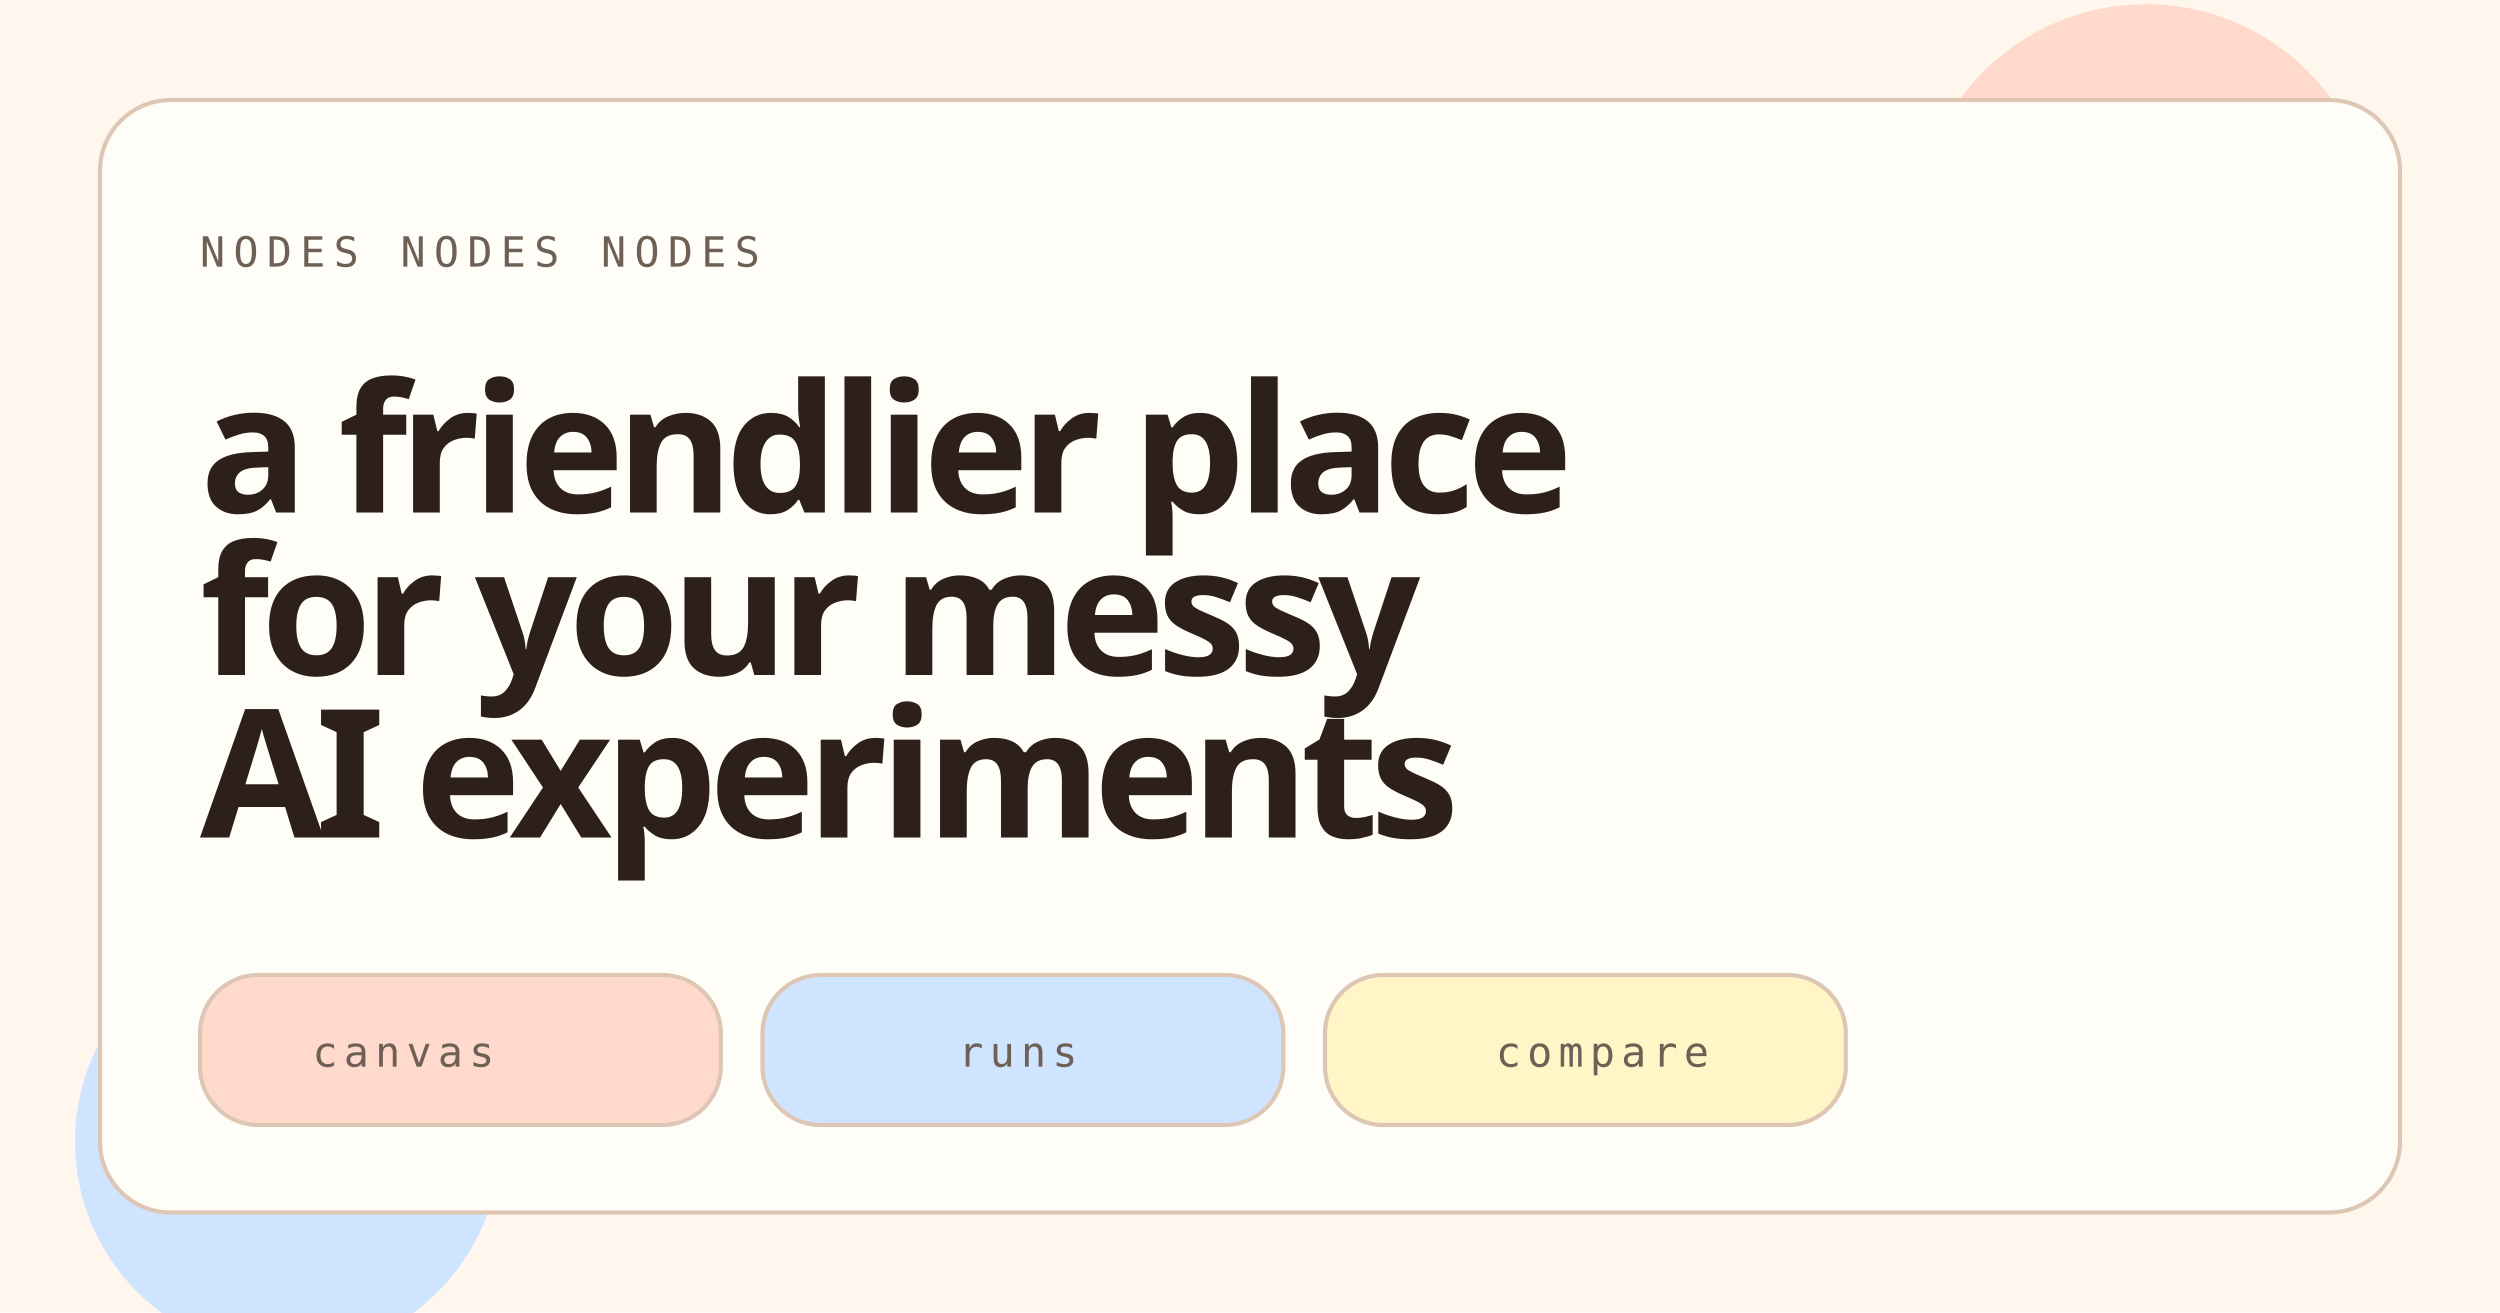
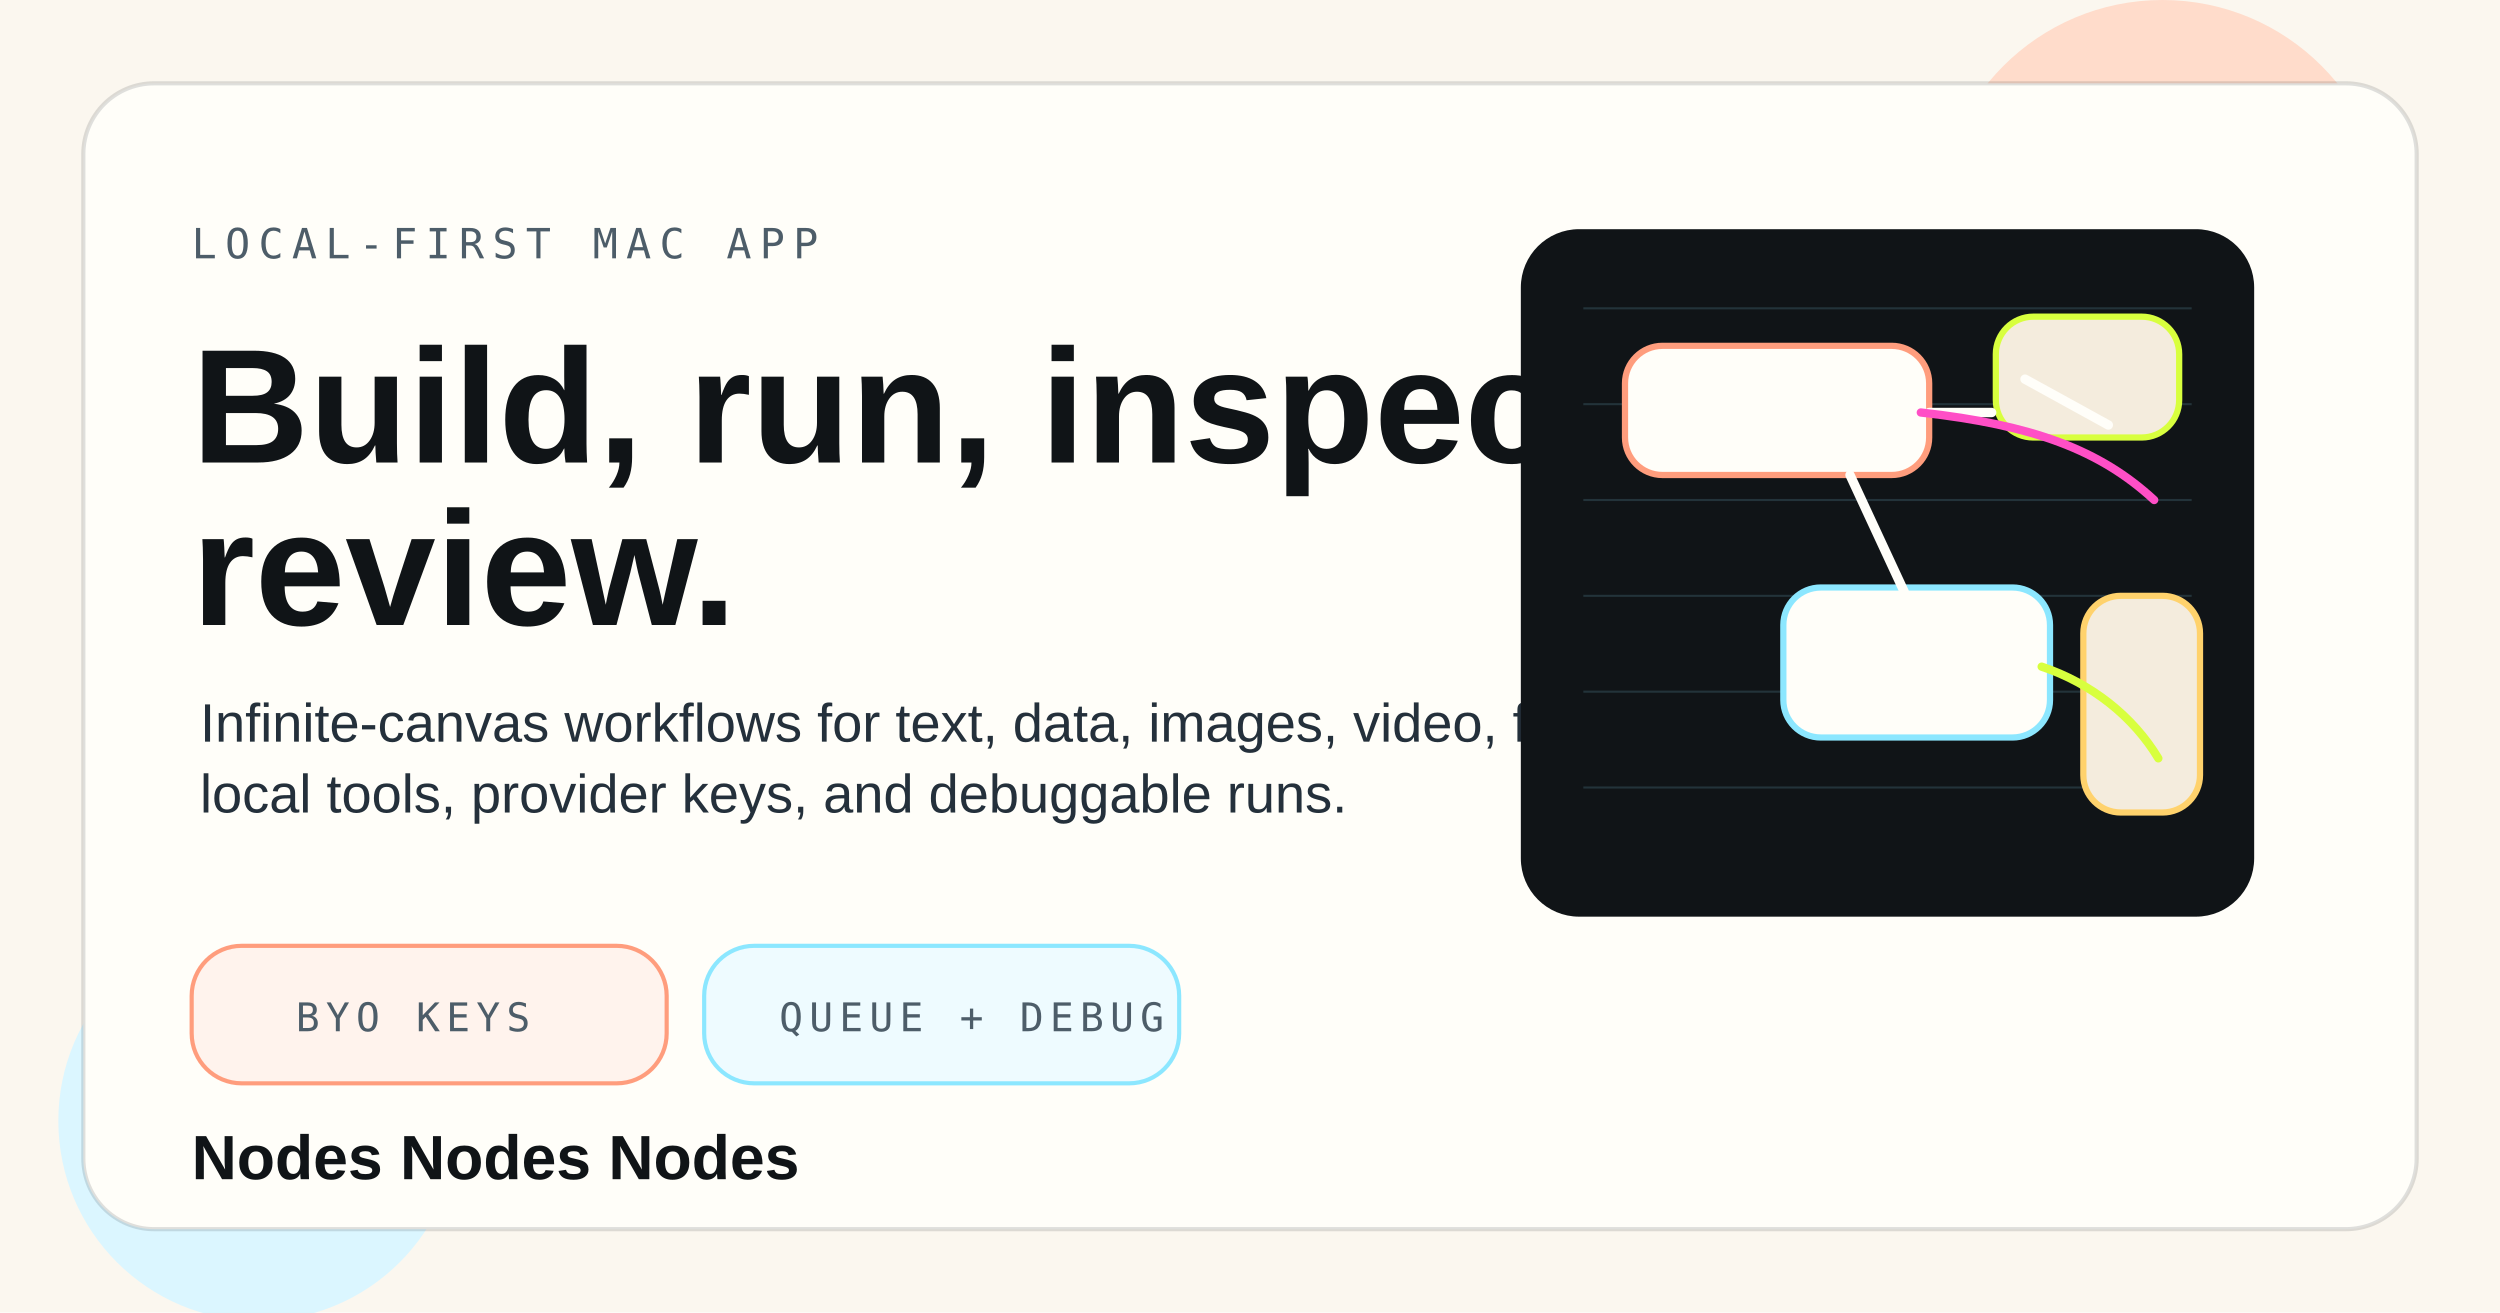
<svg xmlns="http://www.w3.org/2000/svg" viewBox="0 0 1200 630" role="img" aria-labelledby="title desc">
-   <rect width="1200" height="630" fill="#fff7ee" />
-   <circle cx="1030" cy="112" r="110" fill="#ffd9cc" />
-   <circle cx="138" cy="548" r="102" fill="#cfe4ff" />
-   <rect x="48" y="48" width="1104" height="534" rx="34" fill="#fffdf8" stroke="#ddc7b4" stroke-width="2" />
-   <text x="96" y="128" fill="#6e6055" font-family="'IBM Plex Mono', monospace" font-size="20" letter-spacing="4">NODES NODES NODES</text>
-   <text x="96" y="246" fill="#2c2018" font-family="'Syne', sans-serif" font-size="86" font-weight="800" letter-spacing="-4">a friendlier place</text>
-   <text x="96" y="324" fill="#2c2018" font-family="'Syne', sans-serif" font-size="86" font-weight="800" letter-spacing="-4">for your messy</text>
-   <text x="96" y="402" fill="#2c2018" font-family="'Syne', sans-serif" font-size="86" font-weight="800" letter-spacing="-4">AI experiments</text>
-   <rect x="96" y="468" width="250" height="72" rx="28" fill="#ffd9cc" stroke="#ddc7b4" stroke-width="2" />
-   <rect x="366" y="468" width="250" height="72" rx="28" fill="#cfe4ff" stroke="#ddc7b4" stroke-width="2" />
-   <rect x="636" y="468" width="250" height="72" rx="28" fill="#fff5c6" stroke="#ddc7b4" stroke-width="2" />
-   <text x="150" y="512" fill="#6e6055" font-family="'IBM Plex Mono', monospace" font-size="20" letter-spacing="3">canvas</text>
-   <text x="460" y="512" fill="#6e6055" font-family="'IBM Plex Mono', monospace" font-size="20" letter-spacing="3">runs</text>
-   <text x="718" y="512" fill="#6e6055" font-family="'IBM Plex Mono', monospace" font-size="20" letter-spacing="3">compare</text>
+   <rect width="1200" height="630" fill="#fbf7ef" />
+   <circle cx="1038" cy="108" r="108" fill="#ffdccb" />
+   <circle cx="124" cy="538" r="96" fill="#dbf6ff" />
+   <rect x="40" y="40" width="1120" height="550" rx="34" fill="#fffef9" stroke="rgba(23,32,39,0.14)" stroke-width="2" />
+   <text x="92" y="124" fill="#4d5d69" font-family="Menlo, Consolas, monospace" font-size="20" letter-spacing="4">LOCAL-FIRST MAC APP</text>
+   <text x="92" y="222" fill="#101417" font-family="Arial, Helvetica, sans-serif" font-size="78" font-weight="700">Build, run, inspect,</text>
+   <text x="92" y="300" fill="#101417" font-family="Arial, Helvetica, sans-serif" font-size="78" font-weight="700">review.</text>
+   <text x="96" y="356" fill="#24303b" font-family="Arial, Helvetica, sans-serif" font-size="26">Infinite-canvas workflows for text, data, images, video, files,</text>
+   <text x="96" y="390" fill="#24303b" font-family="Arial, Helvetica, sans-serif" font-size="26">local tools, provider keys, and debuggable runs.</text>
+   <rect x="730" y="110" width="352" height="330" rx="28" fill="#101417" />
+   <g opacity=".15" stroke="#8ce7ff" stroke-width="1">
+     <path d="M760 148h292" />
+     <path d="M760 194h292" />
+     <path d="M760 240h292" />
+     <path d="M760 286h292" />
+     <path d="M760 332h292" />
+     <path d="M760 378h292" />
+   </g>
+   <rect x="780" y="166" width="146" height="62" rx="18" fill="#fffef9" stroke="#ff9d7d" stroke-width="3" />
+   <rect x="958" y="152" width="88" height="58" rx="18" fill="#f4ecdd" stroke="#d8ff3e" stroke-width="3" />
+   <rect x="856" y="282" width="128" height="72" rx="18" fill="#fffef9" stroke="#8ce7ff" stroke-width="3" />
+   <rect x="1000" y="286" width="56" height="104" rx="18" fill="#f4ecdd" stroke="#ffd26c" stroke-width="3" />
+   <path d="M926 198h30M972 182l40 22M914 284l-26-56" stroke="#fffef9" stroke-width="4.5" stroke-linecap="round" fill="none" />
+   <path d="M922 198c54 6 86 18 112 42" stroke="#ff4fc6" stroke-width="4" stroke-linecap="round" fill="none" />
+   <path d="M980 320c24 8 44 24 56 44" stroke="#d8ff3e" stroke-width="4" stroke-linecap="round" fill="none" />
+   <rect x="92" y="454" width="228" height="66" rx="24" fill="#fff3ed" stroke="#ff9d7d" stroke-width="2" />
+   <rect x="338" y="454" width="228" height="66" rx="24" fill="#eefbff" stroke="#8ce7ff" stroke-width="2" />
+   <text x="142" y="495" fill="#4d5d69" font-family="Menlo, Consolas, monospace" font-size="19" letter-spacing="3">BYO KEYS</text>
+   <text x="374" y="495" fill="#4d5d69" font-family="Menlo, Consolas, monospace" font-size="19" letter-spacing="3">QUEUE + DEBUG</text>
+   <text x="92" y="566" fill="#101417" font-family="Arial, Helvetica, sans-serif" font-size="30" font-weight="700">Nodes Nodes Nodes</text>
</svg>
